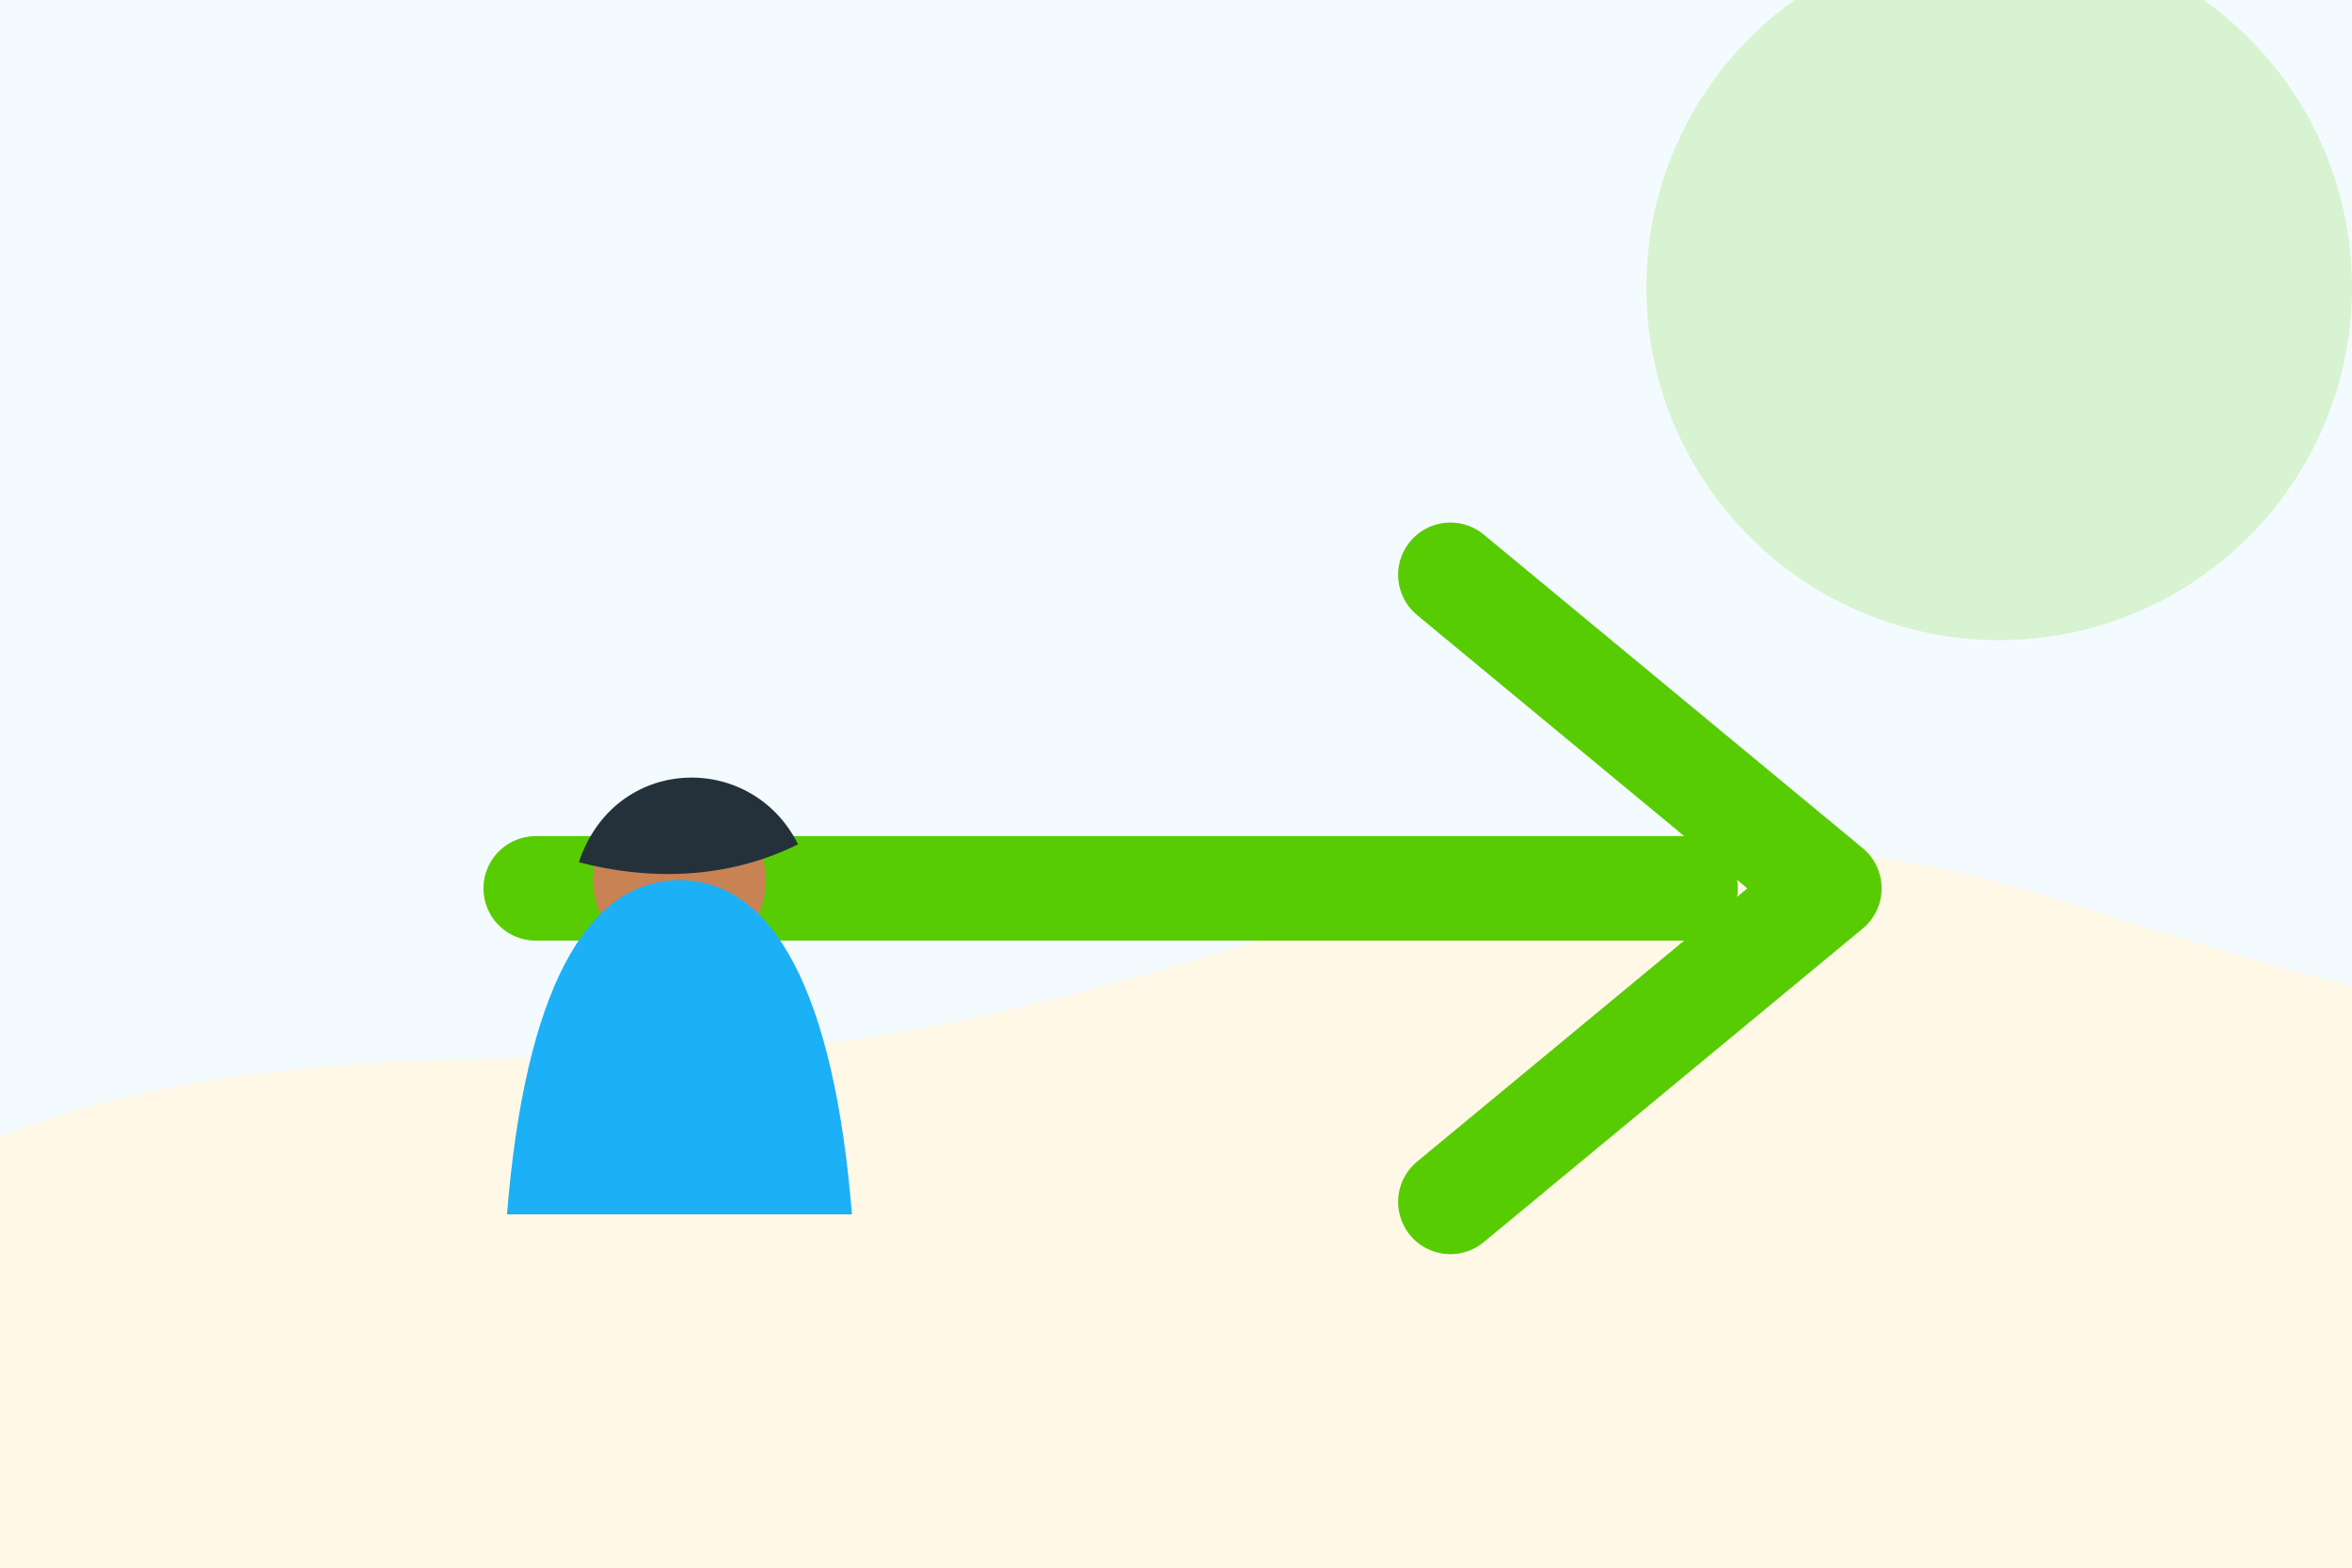
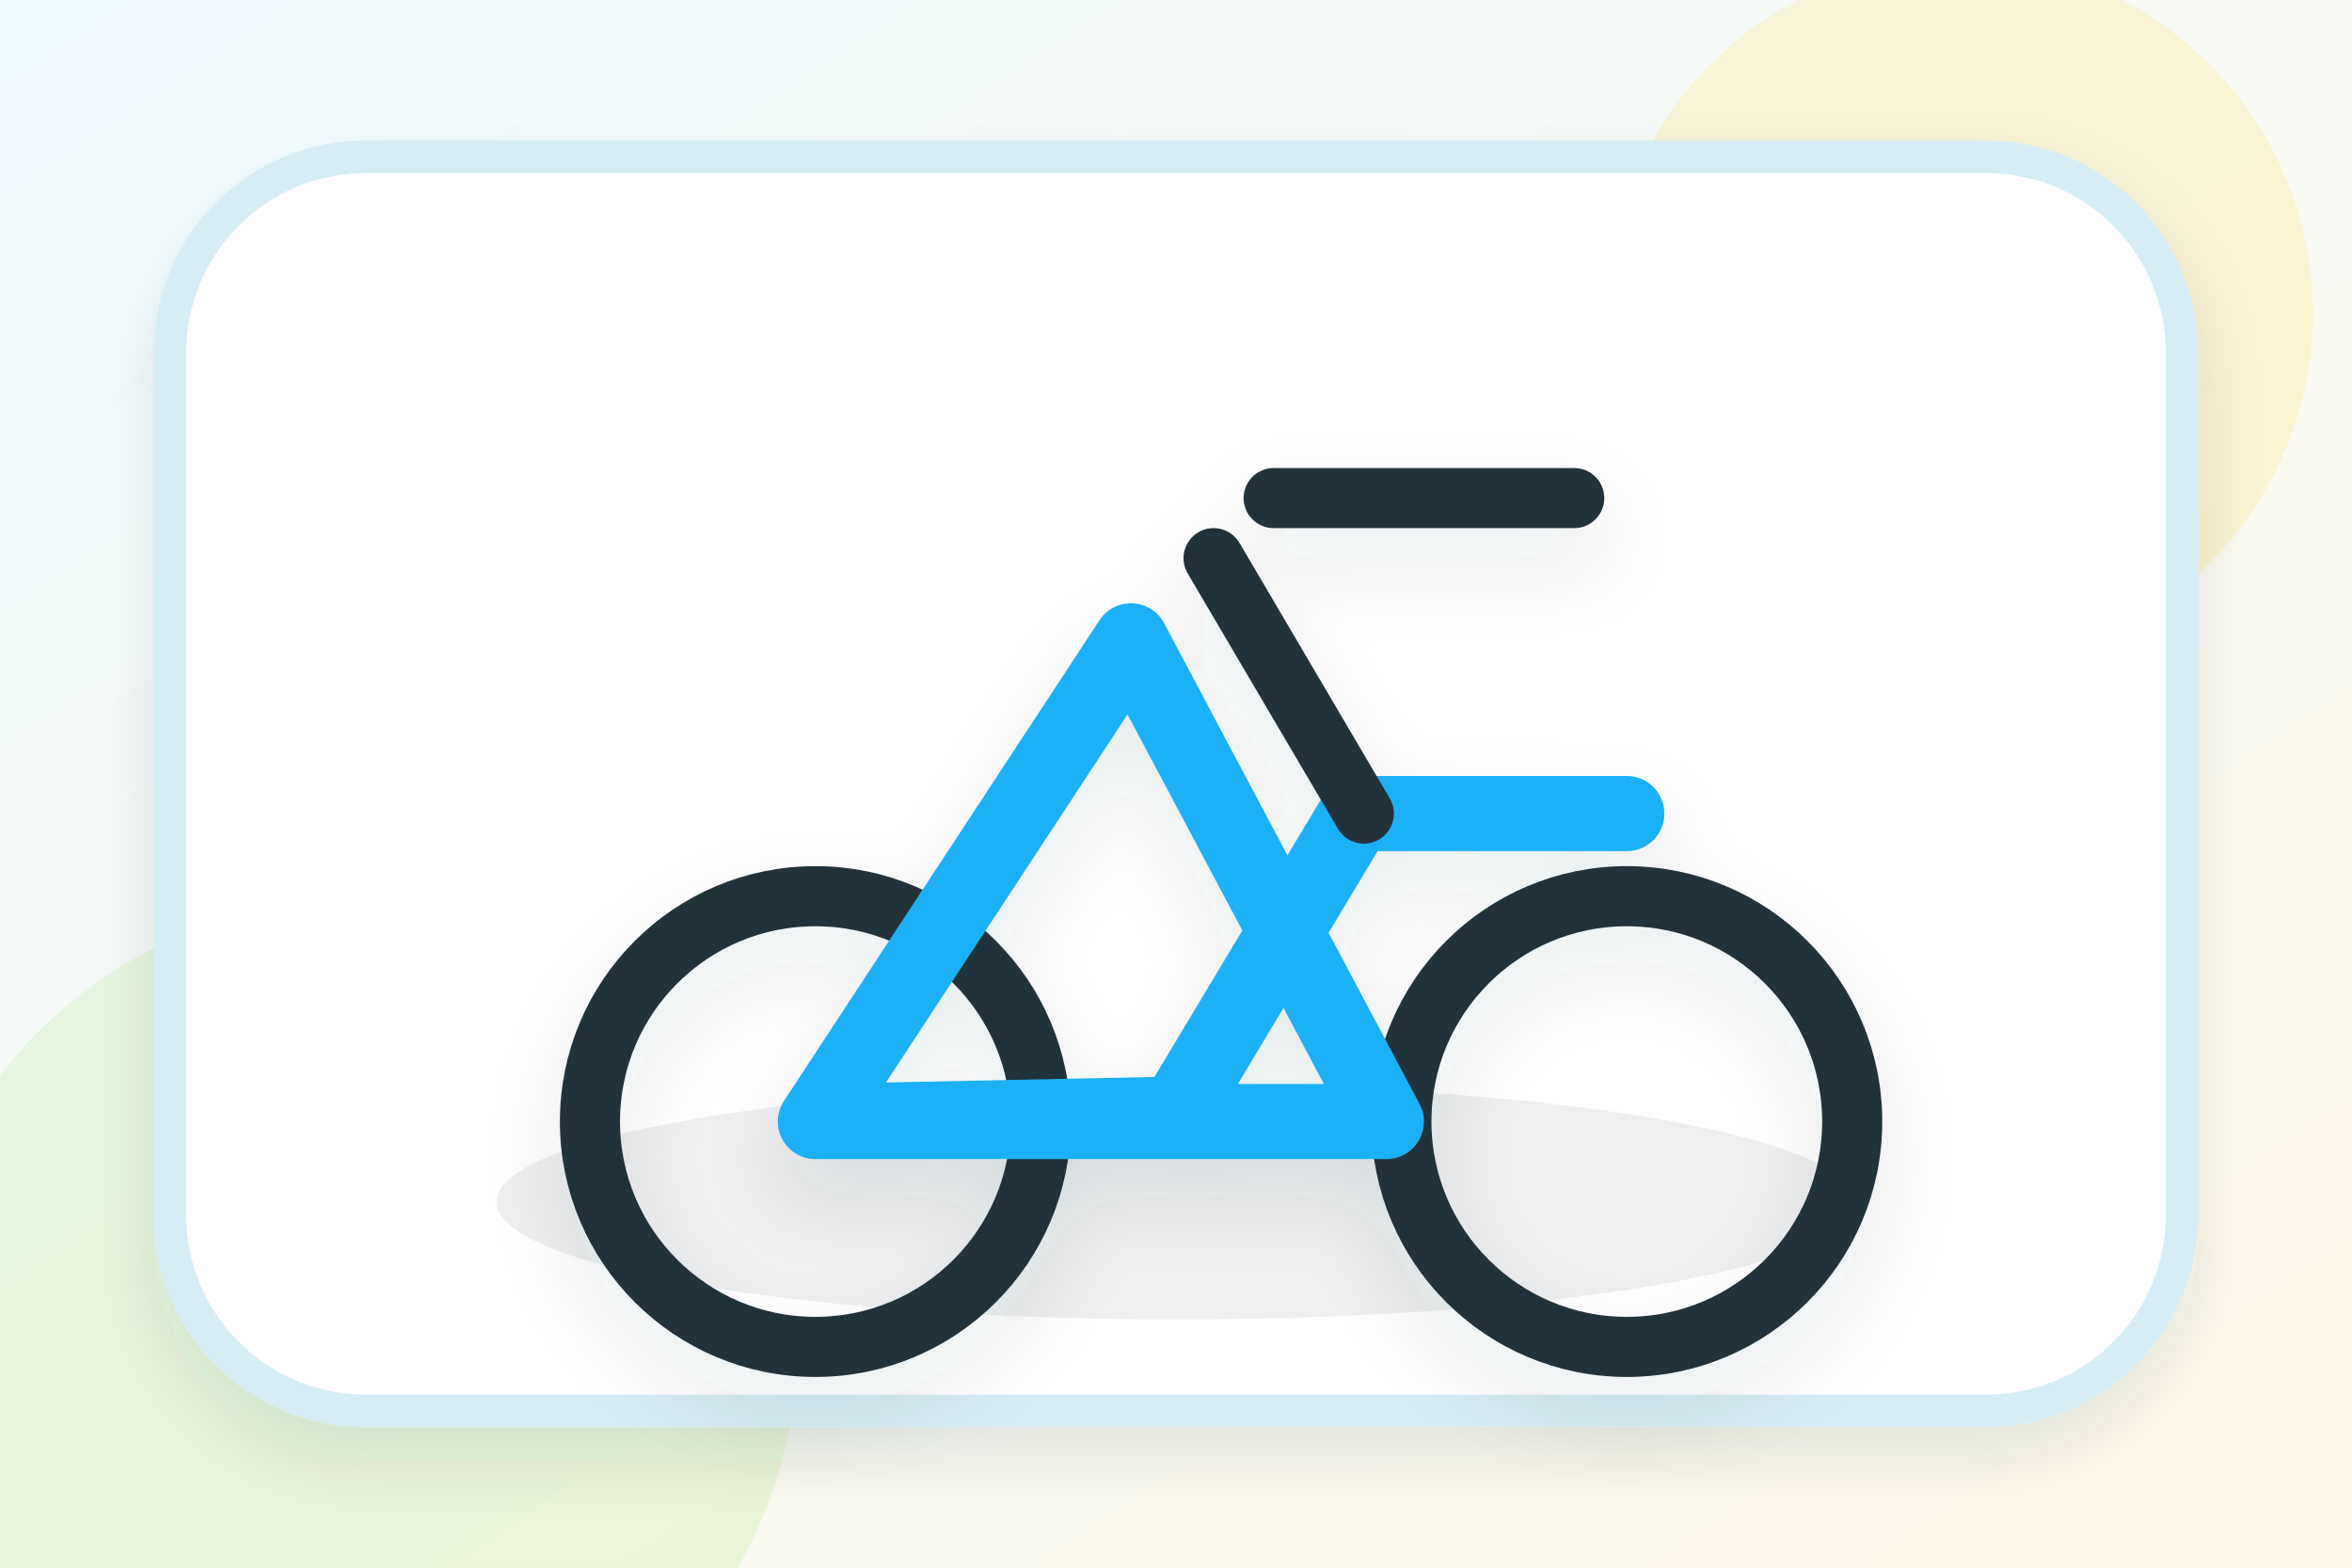
<svg xmlns="http://www.w3.org/2000/svg" viewBox="0 0 360 240" role="img" aria-labelledby="title desc">
-   <rect width="360" height="240" fill="#f4fbff" />
-   <circle cx="306" cy="44" r="54" fill="#58cc02" opacity="0.18" />
-   <path d="M0 174c46-18 92-8 138-16 72-13 106-44 181-19 25 8 41 12 41 12v89H0z" fill="#fff8e7" />
-   <path d="M82 136h176" stroke="#58cc02" stroke-width="16" stroke-linecap="round" />
-   <path d="M222 88l58 48-58 48" fill="none" stroke="#58cc02" stroke-width="16" stroke-linecap="round" stroke-linejoin="round" />
-   <g transform="translate(104 154) scale(0.55)">
-     <circle cx="0" cy="-35" r="24" fill="#c98254" />
-     <path d="M-28 -40c10-30 48-31 61-5-20 10-42 10-61 5z" fill="#24313a" />
-     <path d="M-48 58c5-62 22-93 48-93s43 31 48 93z" fill="#1cb0f6" />
+   <defs>
+     <linearGradient id="w-bg" x1="0" y1="0" x2="1" y2="1">
+       <stop offset="0" stop-color="#effaff" />
+       <stop offset="1" stop-color="#fff8e8" />
+     </linearGradient>
+     <linearGradient id="w-blue" x1="0" y1="0" x2="1" y2="1">
+       <stop offset="0" stop-color="#6bd3ff" />
+       <stop offset="1" stop-color="#1cb0f6" />
+     </linearGradient>
+     <linearGradient id="w-green" x1="0" y1="0" x2="1" y2="1">
+       <stop offset="0" stop-color="#a7ea4e" />
+       <stop offset="1" stop-color="#58cc02" />
+     </linearGradient>
+     <linearGradient id="w-gold" x1="0" y1="0" x2="1" y2="1">
+       <stop offset="0" stop-color="#ffe37a" />
+       <stop offset="1" stop-color="#ffc800" />
+     </linearGradient>
+     <filter id="w-shadow" x="-20%" y="-20%" width="140%" height="150%">
+       <feDropShadow dx="0" dy="10" stdDeviation="10" flood-color="#24313a" flood-opacity="0.16" />
+     </filter>
+     <filter id="w-soft" x="-20%" y="-20%" width="140%" height="140%">
+       <feDropShadow dx="0" dy="5" stdDeviation="5" flood-color="#24313a" flood-opacity="0.10" />
+     </filter>
+   </defs>
+   <rect width="360" height="240" fill="url(#w-bg)" />
+   <circle cx="300" cy="48" r="54" fill="#ffc800" opacity="0.13" />
+   <circle cx="54" cy="206" r="68" fill="#58cc02" opacity="0.10" />
+   <rect x="26" y="24" width="308" height="192" rx="30" fill="#fff" stroke="#d7edf5" stroke-width="5" filter="url(#w-soft)" />
+   <ellipse cx="180" cy="184" rx="104" ry="18" fill="#24313a" opacity="0.08" />
+   <g transform="translate(180 128) scale(1.15)" filter="url(#w-soft)">
+     <g fill="none" stroke-linecap="round" stroke-linejoin="round">
+       <circle cx="-48" cy="38" r="30" stroke="#24313a" stroke-width="8" />
+       <circle cx="60" cy="38" r="30" stroke="#24313a" stroke-width="8" />
+       <path d="M-48 38l42-64 34 64h-76l48-1 24-40h36" stroke="#1cb0f6" stroke-width="10" />
+       <path d="M13-45h40M25-3l-20-34" stroke="#24313a" stroke-width="8" />
+     </g>
  </g>
</svg>
